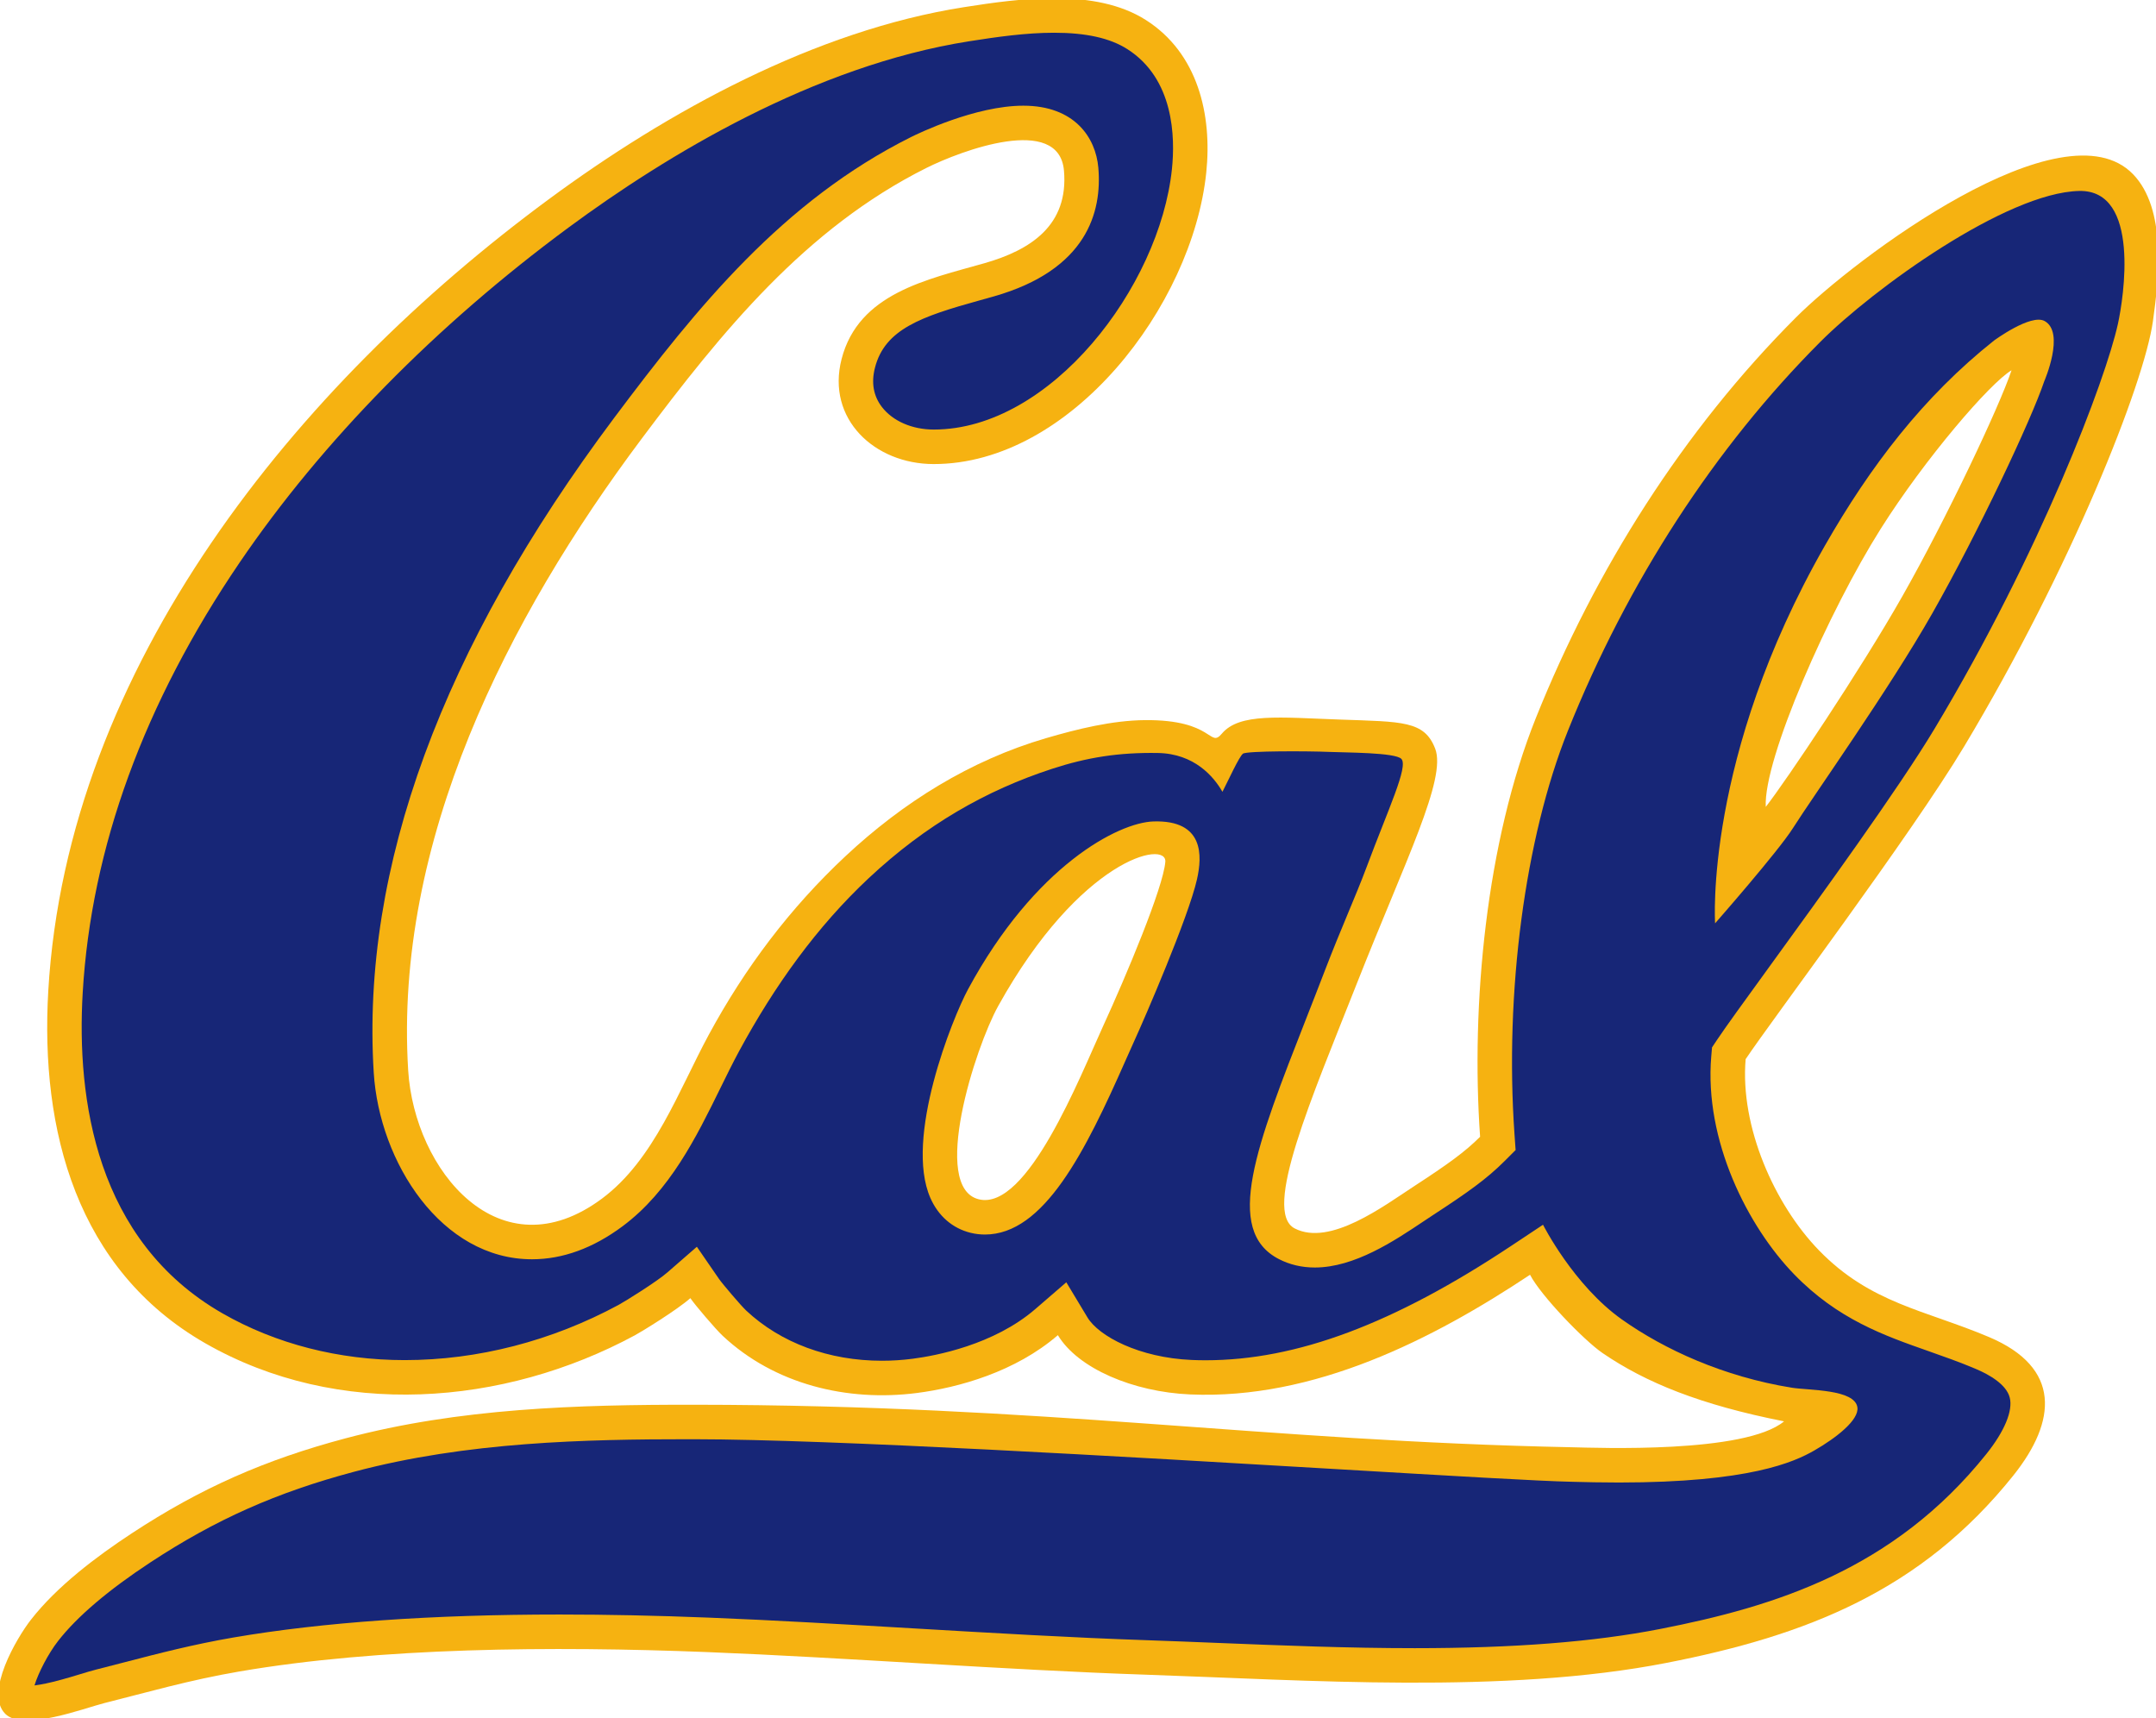
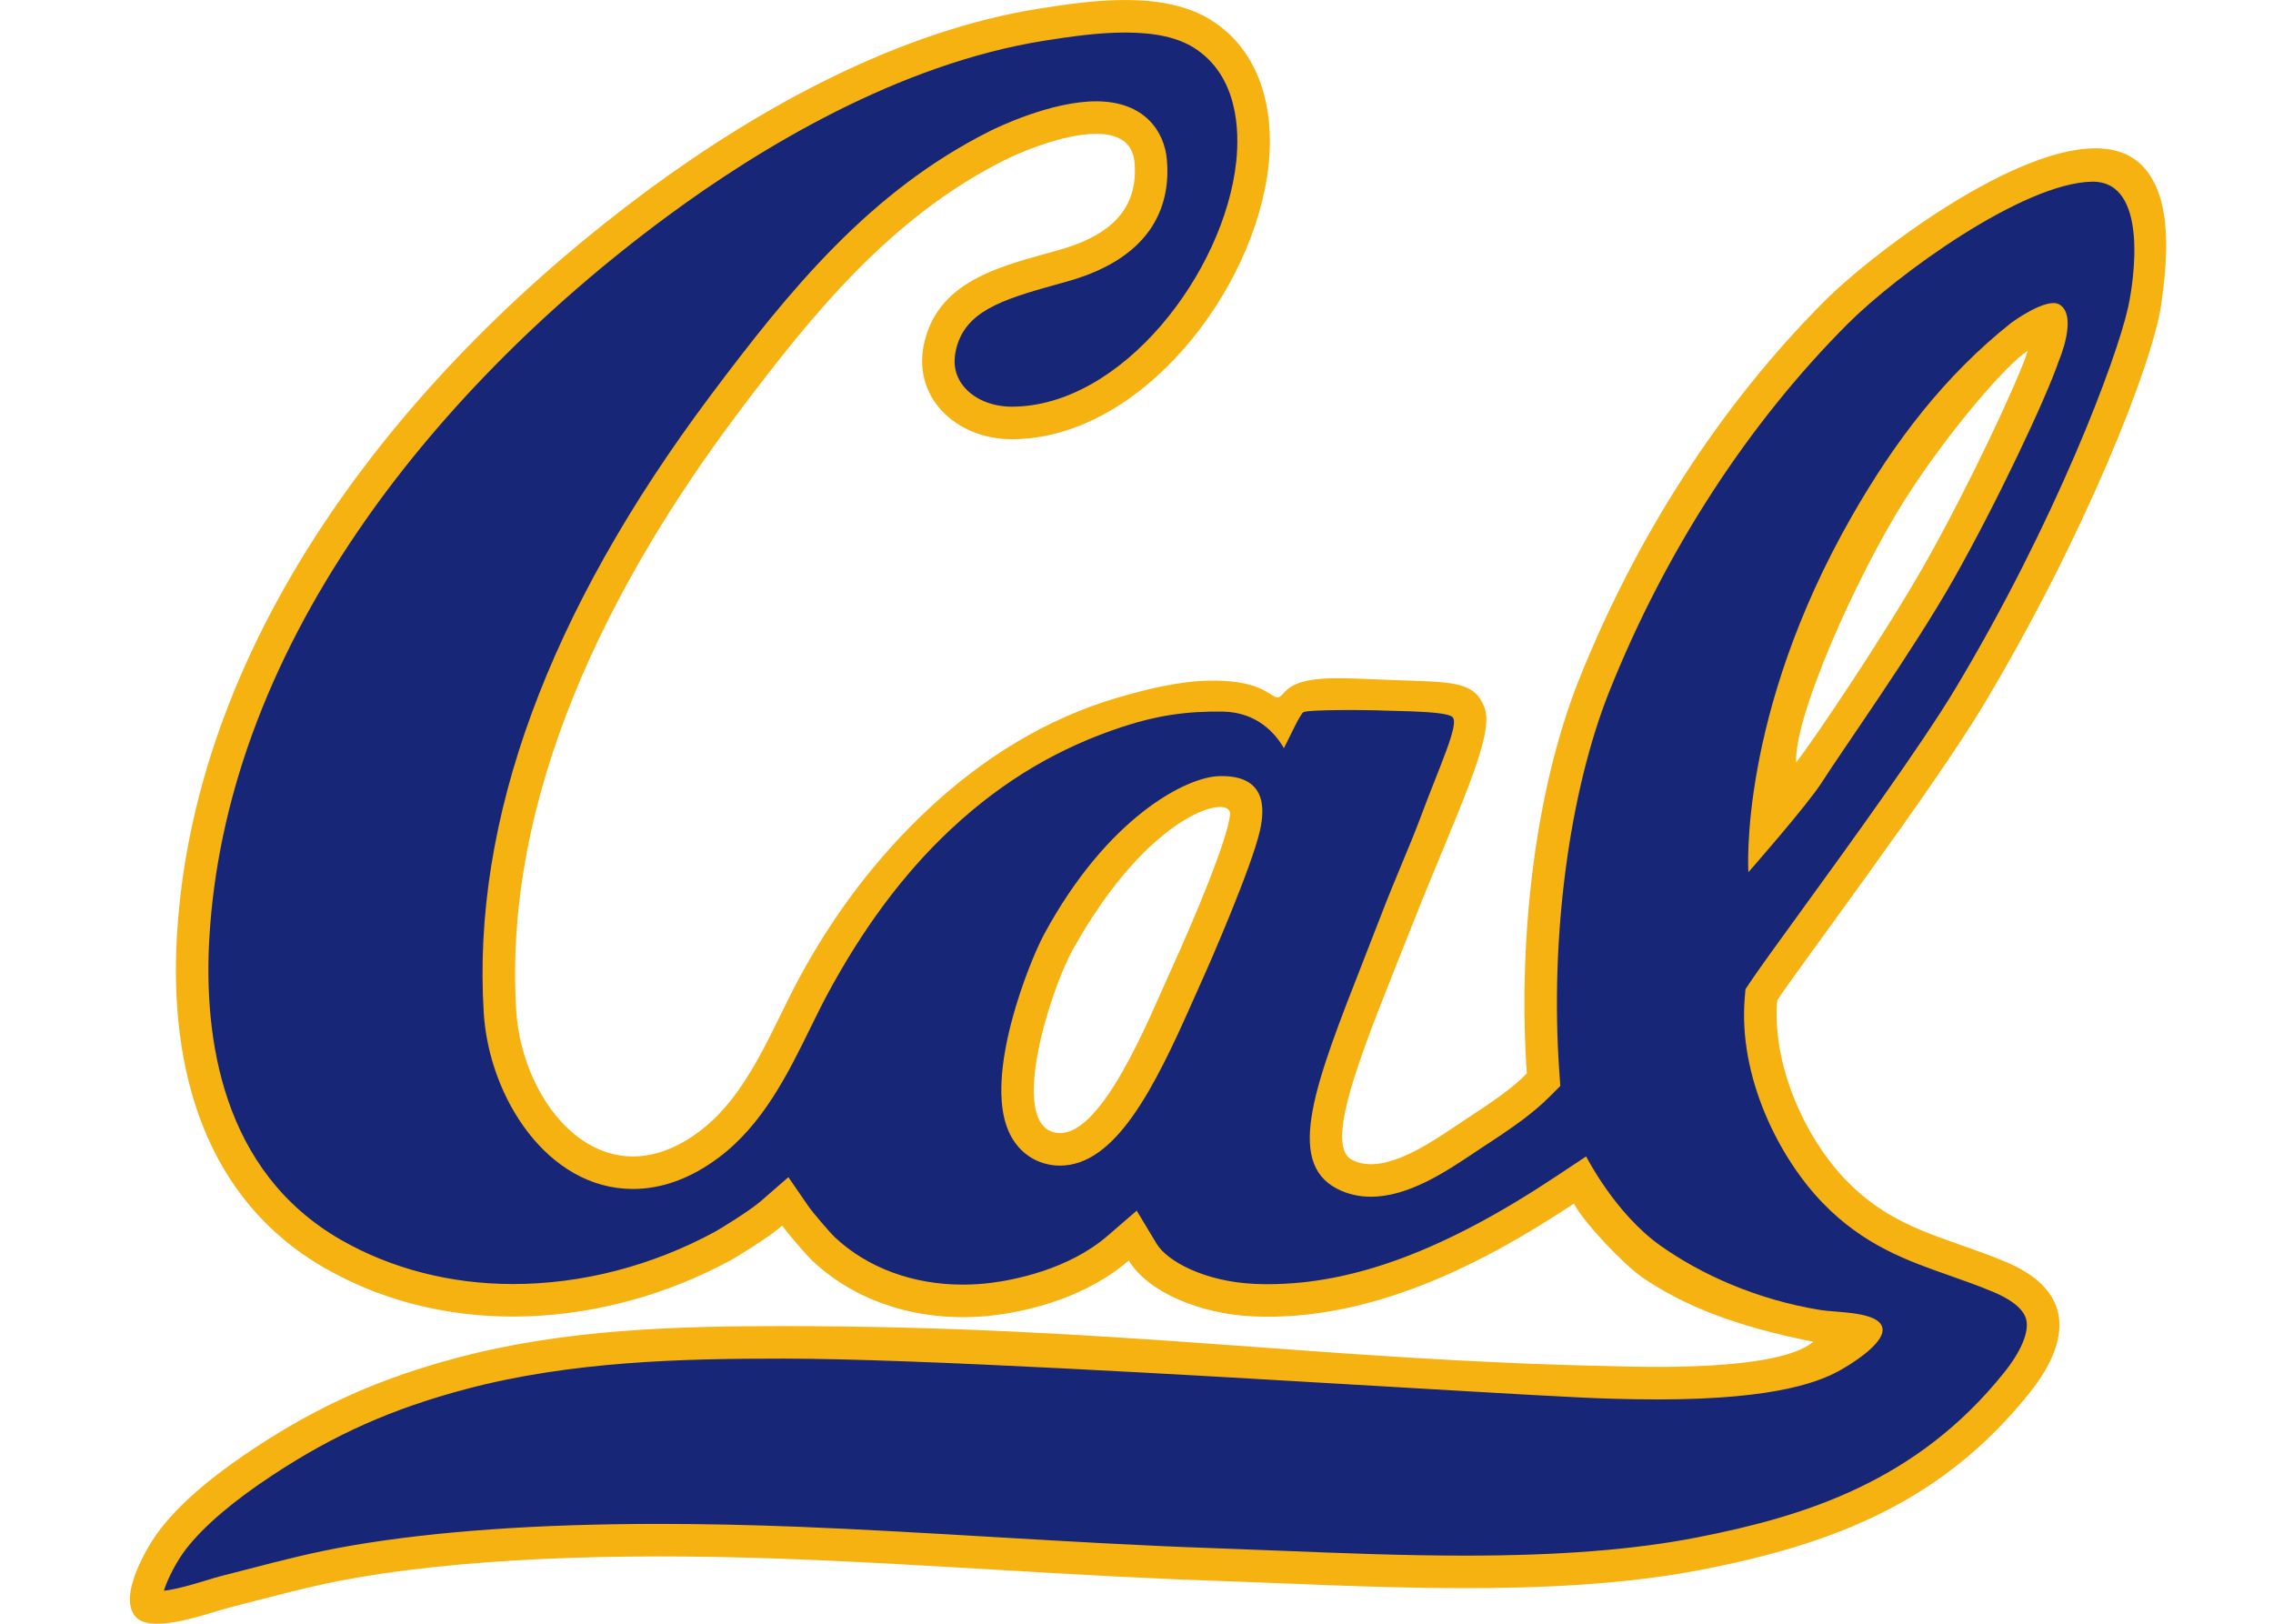
- <svg xmlns="http://www.w3.org/2000/svg" version="1.0" id="svg2394" x="0px" y="0px" width="500px" height="398.23px" viewBox="0 0 500 398.23" enable-background="new 0 0 500 398.23" xml:space="preserve">
-   <path id="outline" fill="#F6B211" d="  M1.223,397.436c-4.86-4.859,2.649-17.598,5.944-21.82c6.055-7.761,15.174-14.637,23.333-20  c16.087-10.575,30.995-17.105,49.571-22.054c26.387-7.028,53.872-7.833,81.03-7.807c81.926,0.078,131.029,8.391,203.398,9.86  c5.858,0.12,40.25,1.5,49.244-6.009c-19.411-3.825-32.078-8.992-42.078-15.825c-4.309-2.943-14.332-13.332-16.832-18.166  c-22.621,15.019-50.084,29-78.834,27.75c-13.174-0.573-26-6-30.666-13.745c-9.834,8.496-22.974,12.155-32.674,13.409  c-16.133,2.084-33.019-1.971-45.081-13.279c-1.612-1.512-6.413-7.134-7.476-8.711c-3.104,2.743-11.229,7.73-12.847,8.604  c-30.457,16.445-68.911,19.462-99.636,1.862C17.81,294.43,9.298,262.168,11.198,229.752c4.409-75.239,57.667-140.45,115.969-183.47  c27.756-20.481,61.866-39.196,96.389-44.62c12.904-2.027,30.476-4.475,42.182,2.977c12.023,7.655,15.423,21.881,14.002,35.431  c-3.239,30.879-31.46,67.583-63.239,67.545c-13.665-0.016-24.899-10.44-21.333-24.333c3.92-15.267,19.796-18.447,33.102-22.234  c10.756-3.062,19.579-8.801,18.476-21.483c-1.145-13.168-23.911-4.616-31.911-0.616c-28.029,14.015-47.417,37.948-66.008,62.764  c-31.186,41.631-57.46,93.412-54.166,146.5c1.44,23.199,21.224,47.392,44.947,29.738c12.124-9.022,17.836-25.192,24.765-37.992  c8.402-15.52,18.809-29.348,31.706-41.415c13.32-12.463,28.908-22.209,46.484-27.357c7.265-2.128,15.356-4.131,22.997-4.193  c16.066-0.129,14.858,6.621,17.816,3.121c4.07-4.816,13.375-3.75,27.375-3.25c14.493,0.518,19.583,0.25,22.083,6.75  c2.678,6.961-6.822,25.722-18.083,54.25c-10.6,26.854-22.04,53.1-14.5,57c8.192,4.237,20.665-5.205,27.743-9.816  c7.843-5.109,11.757-7.934,15.257-11.434c-2.157-30.713,1.432-68.421,12.942-97.137c13.779-34.374,34.177-66.698,60.308-92.863  c13.564-13.581,62-50,78.191-33.201c7.749,8.04,6.012,24.043,4.594,34.081c-2.049,14.497-18.894,57.132-43.785,98.62  c-12.338,20.564-44.667,63.5-50.667,72.5c-1.333,15.667,6.696,33.719,17,44.333c11.966,12.327,24.588,13.828,39.433,20.107  c16.771,7.094,15.766,19.465,5.631,32.128c-21.432,26.777-48.036,37.107-80.396,43.432c-37.481,7.326-83.5,4-120.987,2.734  c-32.23-1.088-69.198-3.955-101.513-5.234c-36.127-1.43-76.026-1.066-108.5,4.501c-11.667,2-21.408,4.845-31.333,7.333  C19.634,396.085,5.362,401.576,1.223,397.436 M255.75,238.115c5.5-12,14-32.25,14.5-38.25c0.426-5.111-19.726-0.839-38.75,33.417  c-5.366,9.662-15.75,42.083-4.5,44.833S250.474,249.626,255.75,238.115z M441.167,138.282c10.167-17.917,22.392-43.69,25.333-52.417  c-5.024,2.977-20.062,20.487-30.333,36.75c-12,19-27.245,53.395-26.667,64.5C414.172,181.135,431.495,155.326,441.167,138.282z" />
-   <path id="text" fill="#172677" d="M7.998,390.846c0.885-2.912,3.187-7.373,5.478-10.311c4.416-5.66,11.623-11.795,21.419-18.234  c15.107-9.93,29.234-16.214,47.236-21.008c26.114-6.956,53.793-7.539,77.686-7.539l1.276,0.002  c31.8,0.029,99.796,4.037,149.443,6.965c26.056,1.533,46.635,2.748,53.804,2.893l1.282,0.032c2.098,0.053,5.607,0.145,9.815,0.145  c30.295,0,40.64-4.743,45.313-7.425c5.084-2.917,10.417-7.083,10-10c-0.607-4.247-11.249-3.917-15.235-4.563  c-15.851-2.566-29.515-8.854-39.334-15.792c-11.251-7.948-18.337-21.995-18.337-21.995l-7.435,4.935  c-27.222,18.073-49.721,26.49-70.806,26.492c-1.085,0-2.181-0.023-3.257-0.07c-12.145-0.527-21.513-5.483-24.159-9.878l-4.898-8.135  l-7.186,6.207c-9.643,8.33-23.121,10.836-28.469,11.527c-2.359,0.307-4.75,0.46-7.107,0.46c-12.293,0-23.472-4.134-31.479-11.641  c-1.181-1.106-5.535-6.216-6.318-7.354l-5.12-7.437l-6.805,5.922c-2.393,2.114-9.849,6.75-11.351,7.561  c-15.509,8.374-32.661,12.801-49.598,12.801c-15.263,0-29.876-3.748-42.261-10.842c-29.4-16.842-33.854-49.724-32.415-74.344  c1.97-33.61,14.218-67.184,36.403-99.786c19.13-28.111,45.524-54.984,76.331-77.715c22.436-16.556,56.765-37.481,92.88-43.154  c6.354-0.998,13.106-1.972,19.666-1.972c7.415,0,12.97,1.24,16.979,3.795c10.816,6.886,11.123,20.402,10.343,27.847  c-2.87,27.346-28.147,60.377-55.235,60.379c-5.007-0.004-9.479-1.953-12.002-5.208c-1.982-2.559-2.531-5.633-1.631-9.136  c2.293-8.932,10.71-11.861,24.301-15.622c1.093-0.302,2.176-0.602,3.242-0.906c21.662-6.165,25.146-19.647,24.256-29.87  c-0.604-6.943-5.488-14.363-17.388-14.363c-11.178,0-24.58,6.539-26.071,7.284c-29.603,14.801-49.451,39.251-68.834,65.125  c-39.934,53.31-58.689,104.378-55.748,151.791c1.293,20.832,15.69,43.314,36.696,43.314c7.118,0,14.187-2.574,21.011-7.654  c10.957-8.151,17.143-20.755,22.604-31.874c1.512-3.082,2.942-5.994,4.42-8.728c8.258-15.25,18.074-28.903,30.095-40.151  c13.263-12.408,27.198-20.337,42.5-25.333c8.167-2.667,15.492-3.813,24.5-3.667c8.492,0.137,13,5.5,15,9  c1.5-2.917,3.833-8.083,4.75-8.833c0.841-0.688,15.44-0.62,20-0.417c3.75,0.167,15.354,0.112,16.75,1.625  c1.647,1.787-3,11.5-8.153,25.309c-2.392,6.407-5.909,14.165-9.566,23.701c-1.423,3.712-2.874,7.409-4.293,11.032  c-11.631,29.666-19.314,49.266-6.413,55.938c2.517,1.302,5.322,1.962,8.339,1.962c9.224,0,18.471-6.187,25.222-10.704  c0.79-0.527,1.534-1.025,2.226-1.477c7.904-5.15,12.397-8.33,16.545-12.48l2.581-2.578l-0.256-3.638  c-2.313-32.91,2.436-68.774,12.389-93.601c13.827-34.499,34.072-65.684,58.541-90.185c12.268-12.285,43.079-34.595,60.007-34.988  c14.333-0.333,10.305,24.905,9,30.833c-2.833,12.874-17.924,52.878-42.527,93.884c-8.311,13.852-26.416,38.8-38.396,55.309  c-5.647,7.784-10.108,13.93-12.067,16.869l-1.14,1.71l-0.175,2.049c-1.661,19.547,8.462,39.489,19.232,50.585  c10.098,10.404,20.793,14.163,31.134,17.798c3.544,1.247,7.209,2.534,10.921,4.105c3.188,1.349,7.153,3.602,7.933,6.68  c0.77,3.04-1.209,7.807-5.429,13.08c-21.502,26.867-49.083,35.38-75.687,40.579c-15.301,2.99-33.901,4.443-56.862,4.445  c-15.454,0-30.854-0.621-45.747-1.221c-5.665-0.229-11.207-0.451-16.573-0.634c-17.073-0.576-35.808-1.674-53.927-2.735  c-15.911-0.932-32.363-1.897-47.539-2.498c-12.027-0.477-23.625-0.717-34.472-0.717c-29.61,0-55.078,1.794-75.696,5.327  c-9.311,1.598-17.356,3.688-25.137,5.711c-2.27,0.592-4.527,1.179-6.792,1.747c-0.987,0.246-2.176,0.61-3.554,1.029  C15.815,389.087,11.337,390.45,7.998,390.846L7.998,390.846z M267.5,190.49c-8.125,0.25-27.5,10.25-42.993,38.907  c-3.615,6.687-14.823,34.503-8.751,48.388c1.835,4.198,5.154,7.077,9.345,8.1c1.083,0.267,2.2,0.4,3.314,0.4  c13.666,0.002,23.238-19.119,32.64-40.426c0.734-1.661,1.394-3.156,1.971-4.411c2.405-5.253,12.555-28.676,14.56-37.499  C278.834,198.449,279.25,190.129,267.5,190.49z M474.167,74.449c-3.201-1.766-11.745,4.534-11.745,4.534  c-16.361,12.992-28.658,29.088-39.255,47.633c-28,49-25.417,87.5-25.417,87.5s14.606-16.627,18.052-22.074  c4.698-7.426,22.376-32.285,32.323-49.811c10.664-18.792,22.918-44.801,25.956-53.808C474.081,88.423,479,77.115,474.167,74.449z" />
+ <svg xmlns="http://www.w3.org/2000/svg" version="1.0" width="280" height="200" viewBox="0 0 280 200" id="svg2394" xml:space="preserve">
+   <defs id="defs3013" />
+   <path d="m 16.797,199.237 c -2.434,-2.433 1.327,-8.813 2.977,-10.927 3.032,-3.887 7.599,-7.33 11.685,-10.016 8.056,-5.296 15.522,-8.566 24.825,-11.045 13.214,-3.52 26.979,-3.923 40.579,-3.91 41.028,0.039 65.619,4.202 101.861,4.938 2.934,0.06 20.157,0.751 24.661,-3.009 -9.721,-1.916 -16.064,-4.503 -21.072,-7.925 -2.158,-1.474 -7.177,-6.677 -8.429,-9.097 -11.328,7.521 -25.082,14.523 -39.48,13.897 -6.597,-0.287 -13.021,-3.005 -15.357,-6.883 -4.925,4.255 -11.505,6.087 -16.363,6.715 -8.079,1.044 -16.536,-0.987 -22.576,-6.65 -0.807,-0.757 -3.212,-3.573 -3.744,-4.362 -1.554,1.374 -5.623,3.871 -6.434,4.309 -15.253,8.236 -34.51,9.746 -49.897,0.932 -14.928,-8.551 -19.191,-24.708 -18.239,-40.941 2.208,-37.679 28.879,-70.337 58.077,-91.881 13.9,-10.257 30.982,-19.629 48.271,-22.345 6.462,-1.015 15.262,-2.241 21.125,1.491 6.021,3.834 7.724,10.958 7.012,17.744 -1.622,15.464 -15.755,33.845 -31.67,33.826 -6.843,-0.008 -12.469,-5.228 -10.683,-12.186 1.963,-7.646 9.914,-9.238 16.577,-11.135 5.387,-1.533 9.805,-4.407 9.253,-10.759 -0.573,-6.594 -11.975,-2.312 -15.981,-0.308 -14.037,7.019 -23.746,19.004 -33.056,31.432 -15.618,20.849 -28.776,46.78 -27.126,73.366 0.721,11.618 10.629,23.734 22.509,14.893 6.072,-4.518 8.932,-12.616 12.402,-19.026 4.208,-7.772 9.419,-14.697 15.878,-20.74 6.671,-6.241 14.477,-11.122 23.279,-13.7 3.638,-1.066 7.69,-2.069 11.517,-2.1 8.046,-0.065 7.441,3.316 8.922,1.563 2.038,-2.412 6.698,-1.878 13.709,-1.628 7.258,0.259 9.807,0.125 11.059,3.38 1.341,3.486 -3.416,12.881 -9.056,27.168 -5.308,13.448 -11.038,26.592 -7.262,28.545 4.103,2.122 10.349,-2.607 13.894,-4.916 3.928,-2.559 5.888,-3.973 7.641,-5.726 -1.08,-15.381 0.717,-34.265 6.481,-48.646 6.9,-17.214 17.116,-33.402 30.202,-46.505 6.793,-6.801 31.049,-25.04 39.158,-16.627 3.881,4.026 3.011,12.041 2.301,17.068 -1.026,7.26 -9.462,28.611 -21.927,49.388 -6.179,10.298 -22.369,31.8 -25.374,36.308 -0.668,7.846 3.353,16.886 8.514,22.202 5.992,6.173 12.314,6.925 19.748,10.069 8.399,3.553 7.896,9.748 2.82,16.09 -10.733,13.41 -24.056,18.583 -40.262,21.75 -18.77,3.669 -41.816,2.003 -60.59,1.369 -16.141,-0.545 -34.654,-1.981 -50.837,-2.621 -18.092,-0.716 -38.073,-0.534 -54.336,2.254 -5.843,1.002 -10.721,2.426 -15.691,3.672 -2.271,0.569 -9.418,3.319 -11.491,1.245 M 144.263,119.45 c 2.754,-6.01 7.011,-16.151 7.262,-19.155 0.213,-2.56 -9.879,-0.42 -19.406,16.735 -2.687,4.839 -7.888,21.075 -2.254,22.452 5.634,1.377 11.756,-14.267 14.398,-20.032 z m 92.856,-49.996 c 5.092,-8.973 11.214,-21.88 12.687,-26.25 -2.516,1.491 -10.047,10.26 -15.191,18.404 -6.01,9.515 -13.644,26.74 -13.355,32.301 2.34,-2.995 11.015,-15.92 15.859,-24.455 z" id="outline" style="fill:#f6b211" />
+   <path d="m 20.19,195.937 c 0.443,-1.458 1.596,-3.692 2.743,-5.164 2.212,-2.834 5.821,-5.907 10.727,-9.131 7.566,-4.973 14.64,-8.12 23.656,-10.521 13.078,-3.484 26.939,-3.775 38.905,-3.775 l 0.639,0.001 c 15.925,0.015 49.977,2.022 74.84,3.488 13.049,0.768 23.355,1.376 26.945,1.449 l 0.642,0.016 c 1.051,0.026 2.808,0.073 4.915,0.073 15.172,0 20.352,-2.375 22.692,-3.718 2.546,-1.461 5.217,-3.547 5.008,-5.008 -0.304,-2.127 -5.633,-1.962 -7.63,-2.285 -7.938,-1.285 -14.781,-4.434 -19.698,-7.909 -5.634,-3.98 -9.183,-11.015 -9.183,-11.015 l -3.723,2.471 c -13.633,9.051 -24.9,13.266 -35.459,13.267 -0.543,0 -1.092,-0.011 -1.631,-0.035 -6.082,-0.264 -10.774,-2.746 -12.099,-4.947 l -2.453,-4.074 -3.599,3.108 c -4.829,4.172 -11.579,5.427 -14.257,5.773 -1.181,0.154 -2.379,0.23 -3.559,0.23 -6.156,0 -11.755,-2.07 -15.765,-5.83 -0.591,-0.554 -2.772,-3.113 -3.164,-3.683 l -2.564,-3.724 -3.408,2.966 c -1.198,1.059 -4.932,3.38 -5.685,3.787 -7.767,4.194 -16.356,6.411 -24.838,6.411 -7.644,0 -14.962,-1.877 -21.164,-5.43 -14.723,-8.434 -16.954,-24.901 -16.233,-37.231 0.987,-16.832 7.12,-33.645 18.23,-49.972 9.58,-14.078 22.798,-27.536 38.226,-38.919 11.236,-8.291 28.428,-18.77 46.514,-21.611 3.182,-0.5 6.563,-0.988 9.849,-0.988 3.713,0 6.495,0.621 8.503,1.901 5.417,3.448 5.57,10.217 5.18,13.946 -1.437,13.695 -14.096,30.236 -27.661,30.237 -2.507,-0.002 -4.747,-0.978 -6.011,-2.608 -0.993,-1.282 -1.268,-2.821 -0.817,-4.575 1.148,-4.473 5.364,-5.94 12.17,-7.823 0.547,-0.151 1.09,-0.301 1.624,-0.454 10.848,-3.087 12.593,-9.839 12.147,-14.959 -0.302,-3.477 -2.748,-7.193 -8.708,-7.193 -5.598,0 -12.31,3.275 -13.056,3.648 -14.825,7.412 -24.765,19.657 -34.472,32.614 -19.999,26.697 -29.391,52.272 -27.918,76.016 0.648,10.433 7.857,21.691 18.377,21.691 3.565,0 7.105,-1.289 10.522,-3.833 5.487,-4.082 8.585,-10.394 11.32,-15.962 0.757,-1.543 1.473,-3.002 2.214,-4.371 4.136,-7.637 9.051,-14.474 15.071,-20.107 6.642,-6.214 13.621,-10.185 21.284,-12.687 4.09,-1.336 7.758,-1.91 12.269,-1.836 4.253,0.069 6.51,2.754 7.512,4.507 0.751,-1.461 1.92,-4.048 2.379,-4.424 0.421,-0.345 7.732,-0.31 10.016,-0.209 1.878,0.084 7.689,0.056 8.388,0.814 0.825,0.895 -1.502,5.759 -4.083,12.675 -1.198,3.209 -2.959,7.094 -4.791,11.869 -0.713,1.859 -1.439,3.71 -2.15,5.525 -5.825,14.857 -9.672,24.672 -3.212,28.013 1.26,0.652 2.665,0.983 4.176,0.983 4.619,0 9.25,-3.098 12.631,-5.361 0.396,-0.264 0.768,-0.513 1.115,-0.74 3.958,-2.579 6.208,-4.172 8.286,-6.25 l 1.293,-1.291 -0.128,-1.822 c -1.158,-16.481 1.22,-34.442 6.204,-46.875 6.924,-17.277 17.063,-32.894 29.317,-45.164 6.144,-6.152 21.574,-17.325 30.051,-17.522 7.178,-0.167 5.161,12.472 4.507,15.441 -1.419,6.447 -8.976,26.481 -21.297,47.017 -4.162,6.937 -13.229,19.431 -19.229,27.698 -2.828,3.898 -5.062,6.976 -6.043,8.448 l -0.571,0.856 -0.088,1.026 c -0.832,9.789 4.238,19.776 9.631,25.333 5.057,5.21 10.413,7.093 15.592,8.913 1.775,0.624 3.61,1.269 5.469,2.056 1.597,0.676 3.582,1.804 3.973,3.345 0.386,1.522 -0.605,3.91 -2.719,6.55 -10.768,13.455 -24.58,17.718 -37.904,20.322 -7.663,1.497 -16.977,2.225 -28.476,2.226 -7.739,0 -15.451,-0.311 -22.91,-0.611 -2.837,-0.115 -5.612,-0.226 -8.3,-0.318 -8.55,-0.288 -17.932,-0.838 -27.006,-1.37 -7.968,-0.467 -16.207,-0.95 -23.807,-1.251 -6.023,-0.239 -11.831,-0.359 -17.263,-0.359 -14.829,0 -27.583,0.898 -37.908,2.668 -4.663,0.8 -8.692,1.847 -12.588,2.86 -1.137,0.296 -2.267,0.59 -3.401,0.875 -0.494,0.123 -1.09,0.305 -1.78,0.515 -1.428,0.436 -3.671,1.118 -5.343,1.317 l 0,0 z M 150.147,95.6 c -4.069,0.125 -13.772,5.133 -21.531,19.484 -1.81,3.349 -7.423,17.279 -4.382,24.232 0.919,2.102 2.581,3.544 4.68,4.056 0.542,0.134 1.102,0.2 1.66,0.2 6.844,0.001 11.637,-9.575 16.346,-20.245 0.368,-0.832 0.698,-1.581 0.987,-2.209 1.204,-2.631 6.287,-14.361 7.292,-18.779 0.625,-2.754 0.833,-6.921 -5.051,-6.74 z m 103.498,-58.113 c -1.603,-0.884 -5.882,2.271 -5.882,2.271 -8.194,6.506 -14.352,14.567 -19.659,23.854 -14.022,24.539 -12.729,43.82 -12.729,43.82 0,0 7.315,-8.327 9.04,-11.055 2.353,-3.719 11.206,-16.168 16.187,-24.945 5.34,-9.411 11.477,-22.436 12.999,-26.947 0,0 2.463,-5.663 0.043,-6.998 z" id="text" style="fill:#172677" />
</svg>
